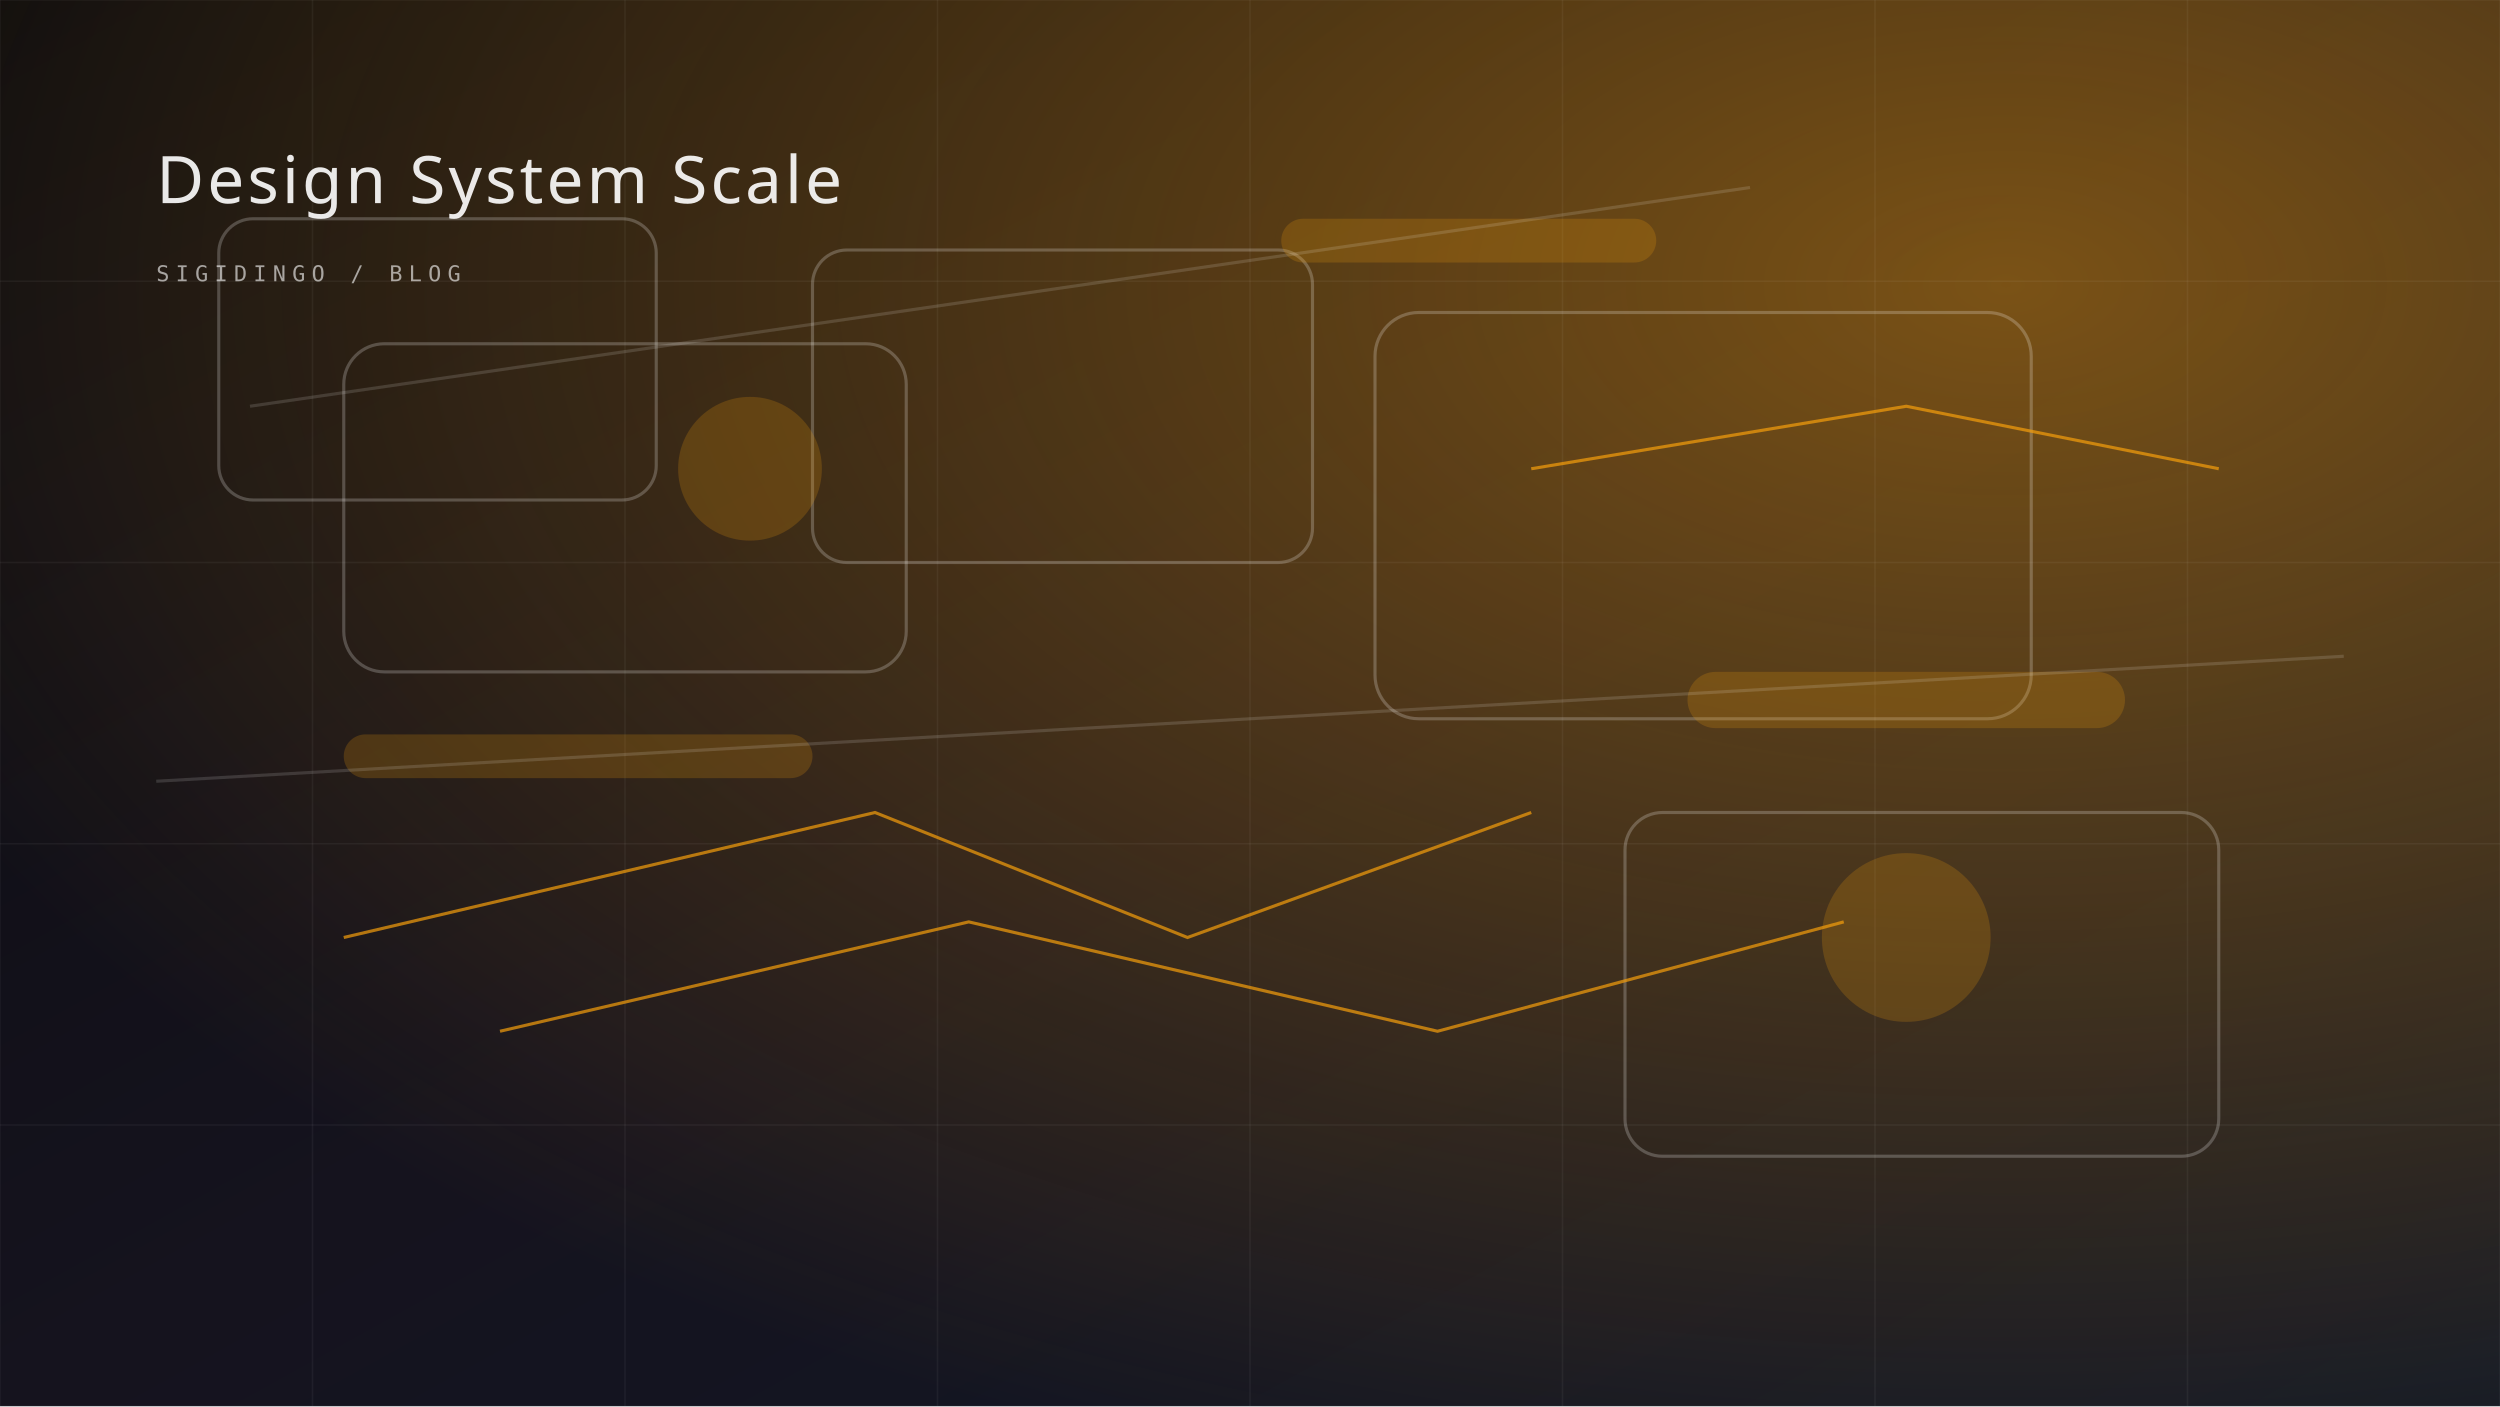
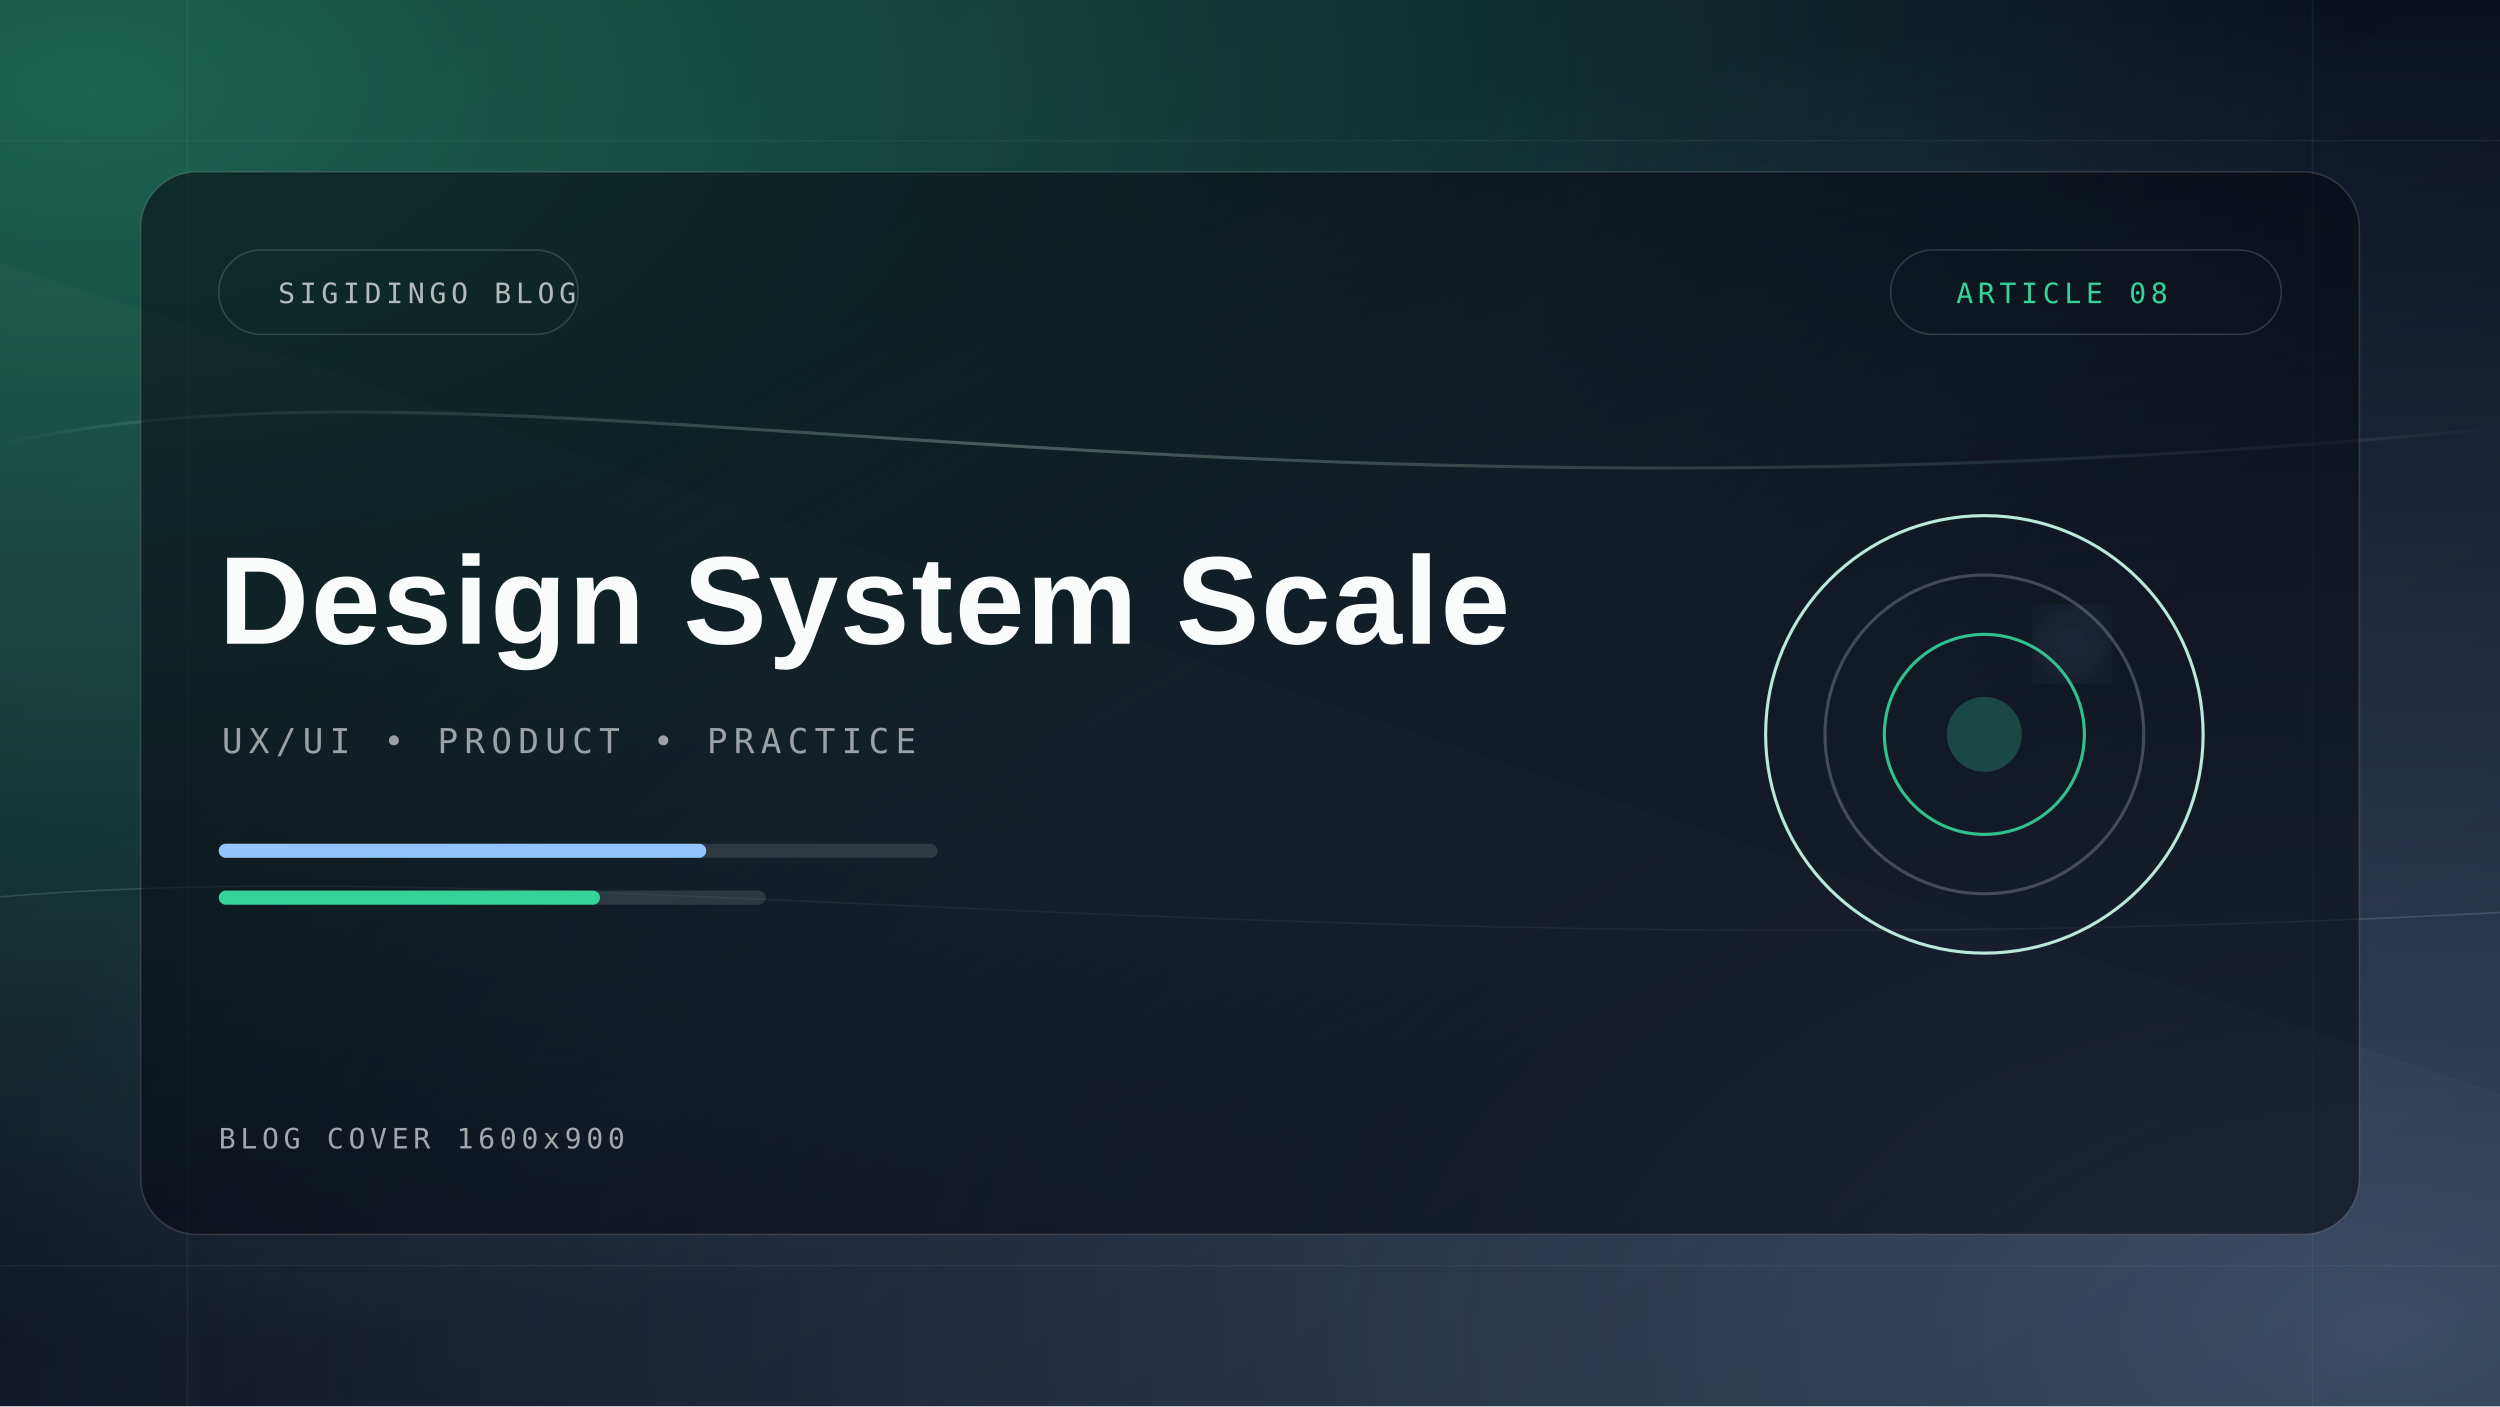
<svg xmlns="http://www.w3.org/2000/svg" width="1600" height="900" viewBox="0 0 1600 900">
  <defs>
-     <linearGradient id="bg-ds-scale" x1="0" y1="0" x2="1" y2="1">
-       <stop offset="0%" stop-color="#0b0b0f" />
-       <stop offset="50%" stop-color="#15131e" />
-       <stop offset="100%" stop-color="#111827" />
+     <linearGradient id="bg-8" x1="0" y1="0" x2="1" y2="1">
+       <stop offset="0%" stop-color="#070A12" />
+       <stop offset="52%" stop-color="#0B1120" />
+       <stop offset="100%" stop-color="#05070D" />
    </linearGradient>
-     <radialGradient id="glow-ds-scale" cx="0.8" cy="0.2" r="0.9">
-       <stop offset="0%" stop-color="#f59e0b" stop-opacity="0.45" />
-       <stop offset="100%" stop-color="#f59e0b" stop-opacity="0" />
+     <radialGradient id="haloA-8" cx="0.04" cy="0.06" r="0.9">
+       <stop offset="0%" stop-color="#34D399" stop-opacity="0.44" />
+       <stop offset="100%" stop-color="#34D399" stop-opacity="0" />
    </radialGradient>
+     <radialGradient id="haloB-8" cx="0.95" cy="0.95" r="0.95">
+       <stop offset="0%" stop-color="#93C5FD" stop-opacity="0.34" />
+       <stop offset="100%" stop-color="#93C5FD" stop-opacity="0" />
+     </radialGradient>
+     <linearGradient id="beam-8" x1="0" y1="0" x2="1" y2="0">
+       <stop offset="0%" stop-color="#CCFFEC" stop-opacity="0" />
+       <stop offset="40%" stop-color="#CCFFEC" stop-opacity="0.95" />
+       <stop offset="100%" stop-color="#CCFFEC" stop-opacity="0" />
+     </linearGradient>
+     <filter id="soft-8" x="-20%" y="-20%" width="140%" height="140%">
+       <feGaussianBlur stdDeviation="24" />
+     </filter>
  </defs>
-   <rect width="1600" height="900" fill="url(#bg-ds-scale)" />
-   <rect width="1600" height="900" fill="url(#glow-ds-scale)" />
+   <rect width="1600" height="900" fill="url(#bg-8)" />
+   <rect width="1600" height="900" fill="url(#haloA-8)" />
+   <rect width="1600" height="900" fill="url(#haloB-8)" />
  <g stroke="rgba(255,255,255,0.05)" stroke-width="1">
-     <line x1="0" y1="0" x2="0" y2="900" />
-     <line x1="200" y1="0" x2="200" y2="900" />
-     <line x1="400" y1="0" x2="400" y2="900" />
-     <line x1="600" y1="0" x2="600" y2="900" />
-     <line x1="800" y1="0" x2="800" y2="900" />
-     <line x1="1000" y1="0" x2="1000" y2="900" />
-     <line x1="1200" y1="0" x2="1200" y2="900" />
-     <line x1="1400" y1="0" x2="1400" y2="900" />
-     <line x1="1600" y1="0" x2="1600" y2="900" />
-     <line x1="0" y1="0" x2="1600" y2="0" />
-     <line x1="0" y1="180" x2="1600" y2="180" />
-     <line x1="0" y1="360" x2="1600" y2="360" />
-     <line x1="0" y1="540" x2="1600" y2="540" />
-     <line x1="0" y1="720" x2="1600" y2="720" />
-     <line x1="0" y1="900" x2="1600" y2="900" />
+     <line x1="0" y1="90" x2="1600" y2="90" />
+     <line x1="0" y1="810" x2="1600" y2="810" />
+     <line x1="120" y1="0" x2="120" y2="900" />
+     <line x1="1480" y1="0" x2="1480" y2="900" />
  </g>
-   <g fill="none" stroke="rgba(255,255,255,0.22)" stroke-width="2">
-     <rect x="140" y="140" width="280" height="180" rx="22" />
-     <rect x="220" y="220" width="360" height="210" rx="26" />
-     <rect x="520" y="160" width="320" height="200" rx="22" />
-     <rect x="880" y="200" width="420" height="260" rx="28" />
-     <rect x="1040" y="520" width="380" height="220" rx="24" />
+   <g opacity="0.8">
+     <path d="M0 168 L1600 700 L1600 900 L0 900 Z" fill="rgba(255,255,255,0.03)" />
+     <path d="M0 284 C320 214, 760 354, 1600 274" stroke="url(#beam-8)" stroke-width="2" fill="none" />
+     <path d="M0 574 C360 544, 840 624, 1600 584" stroke="rgba(255,255,255,0.17)" stroke-width="1" fill="none" />
  </g>
-   <g stroke="#f59e0b" stroke-width="2" opacity="0.7" fill="none">
-     <path d="M 220 600 L 560 520 L 760 600 L 980 520" />
-     <path d="M 320 660 L 620 590 L 920 660 L 1180 590" />
-     <path d="M 980 300 L 1220 260 L 1420 300" />
+   <rect x="90" y="110" width="1420" height="680" rx="36" fill="rgba(7,10,18,0.58)" stroke="rgba(255,255,255,0.14)" />
+   <path d="M130 212 H1470" stroke="url(#beam-8)" stroke-width="2" />
+   <path d="M130 690 H1470" stroke="url(#beam-8)" stroke-width="2" />
+   <g fill="none" stroke="rgba(255,255,255,0.16)">
+     <rect x="140" y="160" width="230" height="54" rx="27" />
+     <rect x="1210" y="160" width="250" height="54" rx="27" />
  </g>
-   <g fill="#f59e0b" opacity="0.2">
-     <rect x="220" y="470" width="300" height="28" rx="14" />
-     <rect x="820" y="140" width="240" height="28" rx="14" />
-     <rect x="1080" y="430" width="280" height="36" rx="18" />
-     <circle cx="480" cy="300" r="46" />
-     <circle cx="1220" cy="600" r="54" />
+   <text x="178" y="194" font-family="Consolas, monospace" font-size="18" letter-spacing="3" fill="rgba(255,255,255,0.68)">SIGIDINGO BLOG</text>
+   <text x="1252" y="194" font-family="Consolas, monospace" font-size="18" letter-spacing="3" fill="#34D399">ARTICLE 08</text>
+   <text x="140" y="412" font-family="Sora, Arial, sans-serif" font-weight="700" font-size="80" letter-spacing="1.2" fill="rgba(255,255,255,0.98)">Design System Scale</text>
+   <text x="142" y="482" font-family="Consolas, monospace" font-size="22" letter-spacing="4" fill="rgba(255,255,255,0.58)">UX/UI  •  PRODUCT  •  PRACTICE</text>
+   <g>
+     <rect x="140" y="540" width="460" height="9" rx="4.5" fill="rgba(255,255,255,0.12)" />
+     <rect x="140" y="540" width="312" height="9" rx="4.5" fill="#93C5FD" />
+     <rect x="140" y="570" width="350" height="9" rx="4.5" fill="rgba(255,255,255,0.12)" />
+     <rect x="140" y="570" width="244" height="9" rx="4.5" fill="#34D399" />
  </g>
-   <g stroke="rgba(255,255,255,0.14)" stroke-width="2">
-     <line x1="100" y1="500" x2="1500" y2="420" />
-     <line x1="160" y1="260" x2="1120" y2="120" />
+   <g opacity="0.9">
+     <circle cx="1270" cy="470" r="140" fill="none" stroke="#CCFFEC" stroke-width="2" />
+     <circle cx="1270" cy="470" r="102" fill="none" stroke="rgba(255,255,255,0.24)" stroke-width="2" />
+     <circle cx="1270" cy="470" r="64" fill="none" stroke="#34D399" stroke-width="2" />
+     <circle cx="1270" cy="470" r="24" fill="#34D399" fill-opacity="0.28" />
+     <circle cx="1326" cy="412" r="18" fill="#93C5FD" fill-opacity="0.45" filter="url(#soft-8)" />
  </g>
-   <text x="100" y="130" font-family="Sora, sans-serif" font-size="42" fill="rgba(255,255,255,0.9)" letter-spacing="2">Design System Scale</text>
-   <text x="100" y="180" font-family="IBM Plex Mono, monospace" font-size="14" fill="rgba(255,255,255,0.6)" letter-spacing="4">SIGIDINGO / BLOG</text>
+   <text x="140" y="735" font-family="Consolas, monospace" font-size="18" letter-spacing="3" fill="rgba(255,255,255,0.62)">BLOG COVER 1600x900</text>
</svg>
